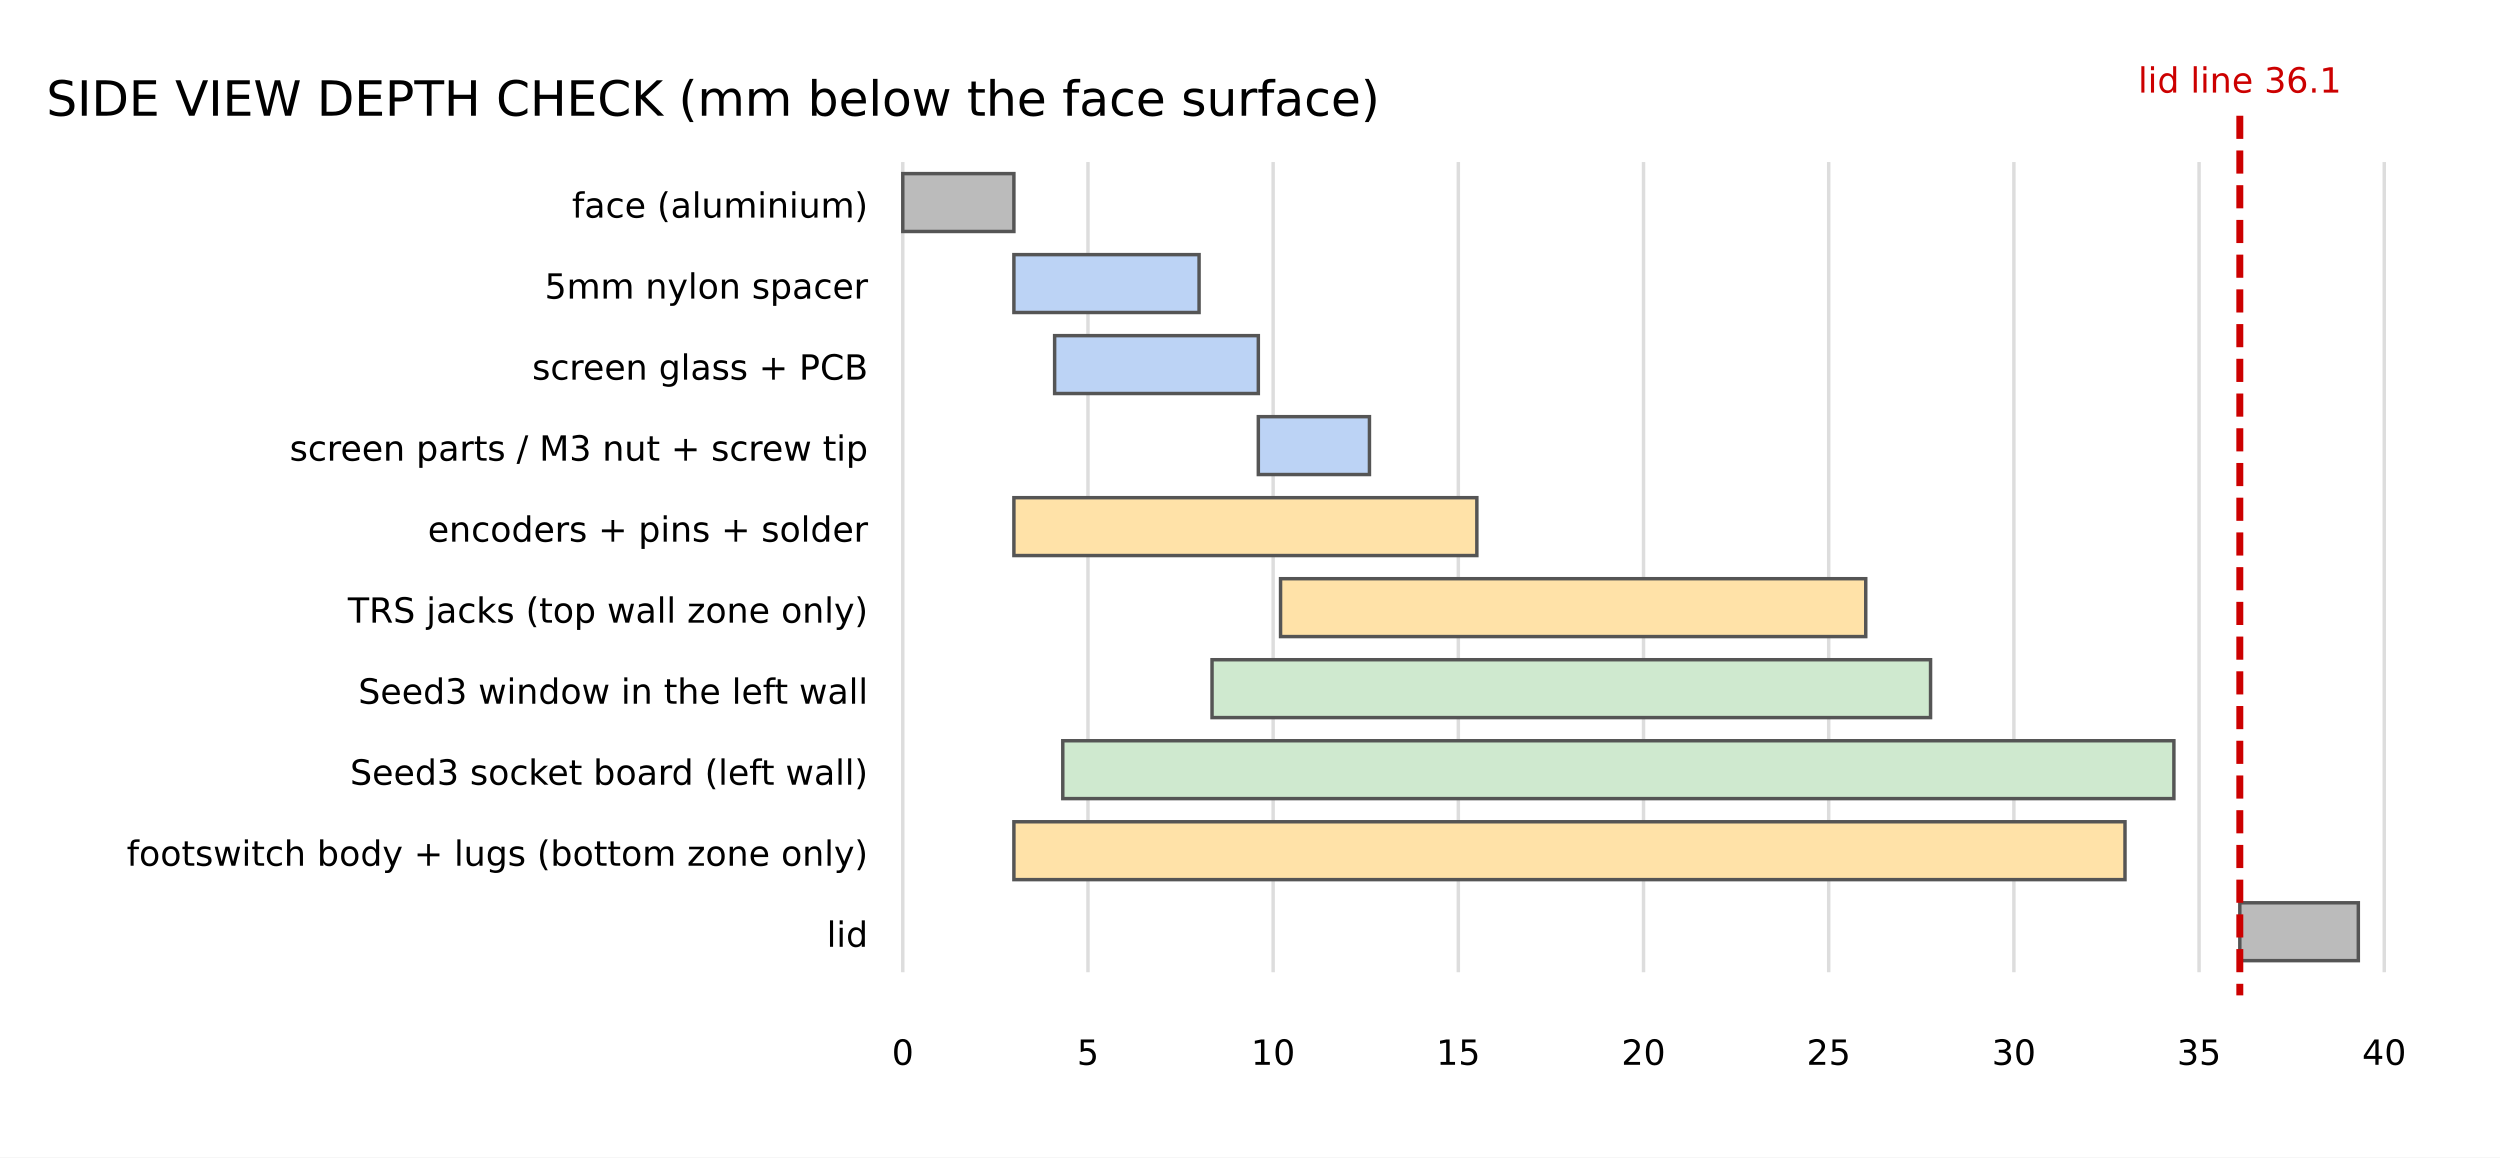
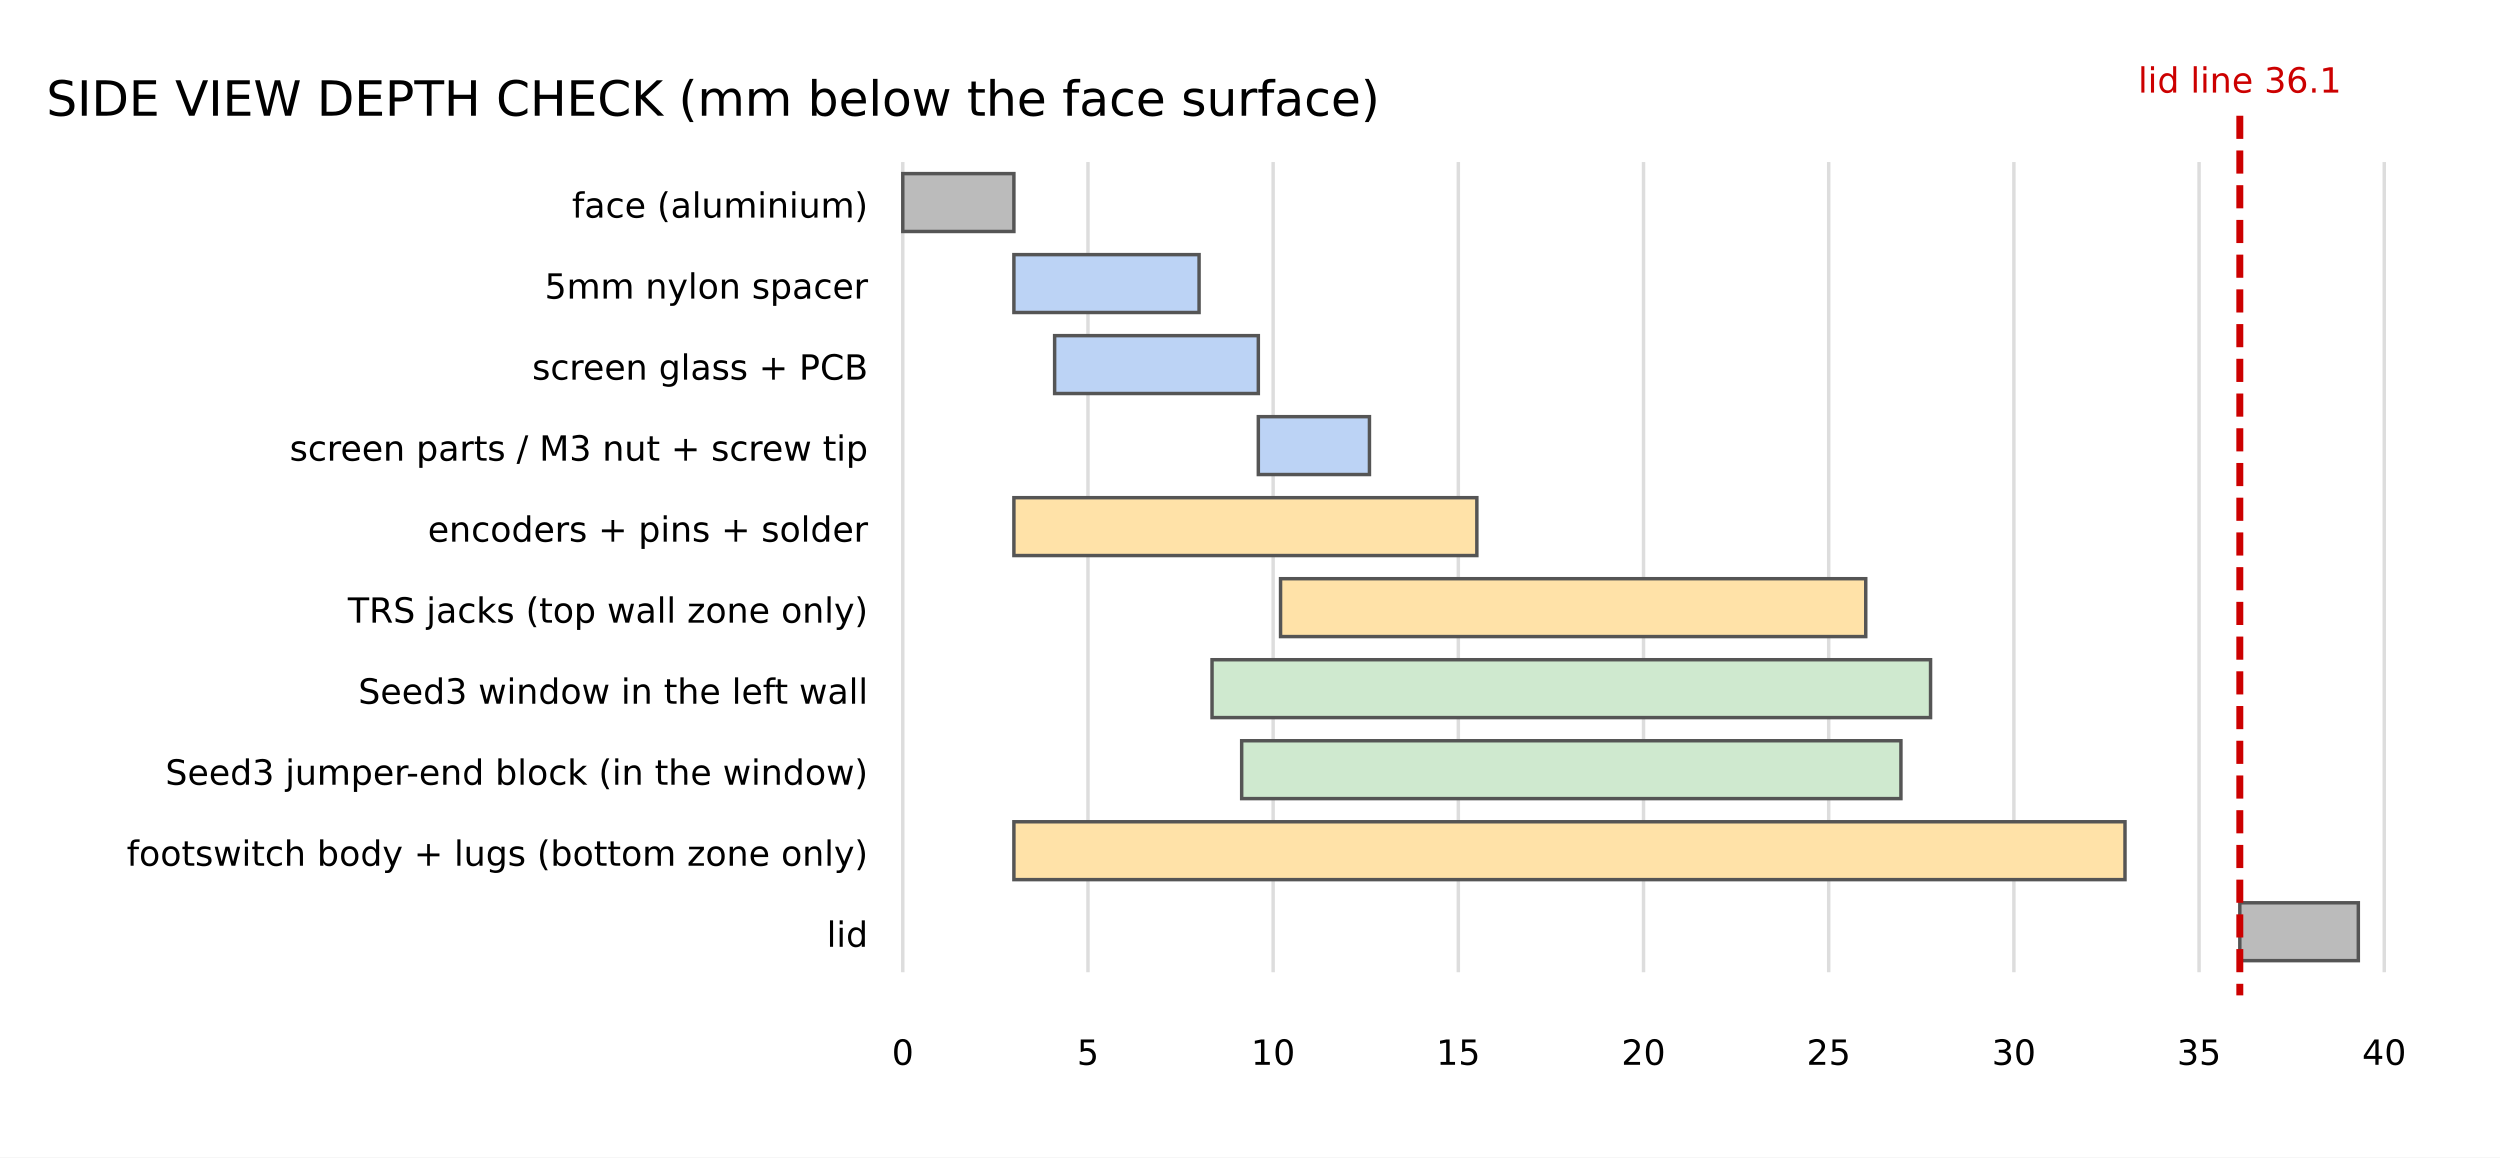
<svg xmlns="http://www.w3.org/2000/svg" width="216.0mm" height="100mm" viewBox="0 -2 216.0 100">
  <rect x="0" y="-2" width="216.0" height="100" fill="#fff" />
  <text x="4.00" y="8.00" font-family="DejaVu Sans, sans-serif" font-size="4.2" text-anchor="start" fill="#000" font-weight="normal">SIDE VIEW DEPTH CHECK (mm below the face surface)</text>
  <path d="M78.0,12 V82" stroke="#ddd" stroke-width="0.3" />
  <text x="78.00" y="90.00" font-family="DejaVu Sans, sans-serif" font-size="3" text-anchor="middle" fill="#000" font-weight="normal">0</text>
  <path d="M94.0,12 V82" stroke="#ddd" stroke-width="0.3" />
  <text x="94.00" y="90.00" font-family="DejaVu Sans, sans-serif" font-size="3" text-anchor="middle" fill="#000" font-weight="normal">5</text>
  <path d="M110.0,12 V82" stroke="#ddd" stroke-width="0.3" />
  <text x="110.00" y="90.00" font-family="DejaVu Sans, sans-serif" font-size="3" text-anchor="middle" fill="#000" font-weight="normal">10</text>
  <path d="M126.0,12 V82" stroke="#ddd" stroke-width="0.3" />
  <text x="126.00" y="90.00" font-family="DejaVu Sans, sans-serif" font-size="3" text-anchor="middle" fill="#000" font-weight="normal">15</text>
  <path d="M142.0,12 V82" stroke="#ddd" stroke-width="0.3" />
  <text x="142.00" y="90.00" font-family="DejaVu Sans, sans-serif" font-size="3" text-anchor="middle" fill="#000" font-weight="normal">20</text>
  <path d="M158.0,12 V82" stroke="#ddd" stroke-width="0.3" />
  <text x="158.00" y="90.00" font-family="DejaVu Sans, sans-serif" font-size="3" text-anchor="middle" fill="#000" font-weight="normal">25</text>
  <path d="M174.0,12 V82" stroke="#ddd" stroke-width="0.3" />
  <text x="174.00" y="90.00" font-family="DejaVu Sans, sans-serif" font-size="3" text-anchor="middle" fill="#000" font-weight="normal">30</text>
  <path d="M190.0,12 V82" stroke="#ddd" stroke-width="0.3" />
  <text x="190.00" y="90.00" font-family="DejaVu Sans, sans-serif" font-size="3" text-anchor="middle" fill="#000" font-weight="normal">35</text>
  <path d="M206.0,12 V82" stroke="#ddd" stroke-width="0.3" />
  <text x="206.00" y="90.00" font-family="DejaVu Sans, sans-serif" font-size="3" text-anchor="middle" fill="#000" font-weight="normal">40</text>
  <rect x="78.0" y="13" width="9.6" height="5" fill="#bbb" stroke="#555" stroke-width="0.3" />
  <text x="75.00" y="16.80" font-family="DejaVu Sans, sans-serif" font-size="3" text-anchor="end" fill="#000" font-weight="normal">face (aluminium)</text>
  <rect x="87.6" y="20" width="16.0" height="5" fill="#bcd3f5" stroke="#555" stroke-width="0.3" />
  <text x="75.00" y="23.80" font-family="DejaVu Sans, sans-serif" font-size="3" text-anchor="end" fill="#000" font-weight="normal">5mm nylon spacer</text>
  <rect x="91.12" y="27" width="17.6" height="5" fill="#bcd3f5" stroke="#555" stroke-width="0.3" />
  <text x="75.00" y="30.80" font-family="DejaVu Sans, sans-serif" font-size="3" text-anchor="end" fill="#000" font-weight="normal">screen glass + PCB</text>
  <rect x="108.72" y="34" width="9.6" height="5" fill="#bcd3f5" stroke="#555" stroke-width="0.3" />
  <text x="75.00" y="37.80" font-family="DejaVu Sans, sans-serif" font-size="3" text-anchor="end" fill="#000" font-weight="normal">screen parts / M3 nut + screw tip</text>
  <rect x="87.6" y="41" width="40.0" height="5" fill="#ffe2a8" stroke="#555" stroke-width="0.3" />
  <text x="75.00" y="44.80" font-family="DejaVu Sans, sans-serif" font-size="3" text-anchor="end" fill="#000" font-weight="normal">encoders + pins + solder</text>
  <rect x="110.64" y="48" width="50.56" height="5" fill="#ffe2a8" stroke="#555" stroke-width="0.3" />
  <text x="75.00" y="51.80" font-family="DejaVu Sans, sans-serif" font-size="3" text-anchor="end" fill="#000" font-weight="normal">TRS jacks (top wall zone only)</text>
  <rect x="104.72" y="55" width="62.08" height="5" fill="#cfe9cf" stroke="#555" stroke-width="0.3" />
  <text x="75.00" y="58.80" font-family="DejaVu Sans, sans-serif" font-size="3" text-anchor="end" fill="#000" font-weight="normal">Seed3 window in the left wall</text>
-   <rect x="91.824" y="62" width="96.0" height="5" fill="#cfe9cf" stroke="#555" stroke-width="0.3" />
-   <text x="75.00" y="65.80" font-family="DejaVu Sans, sans-serif" font-size="3" text-anchor="end" fill="#000" font-weight="normal">Seed3 socket board (left wall)</text>
+   <rect x="107.28" y="62" width="56.96" height="5" fill="#cfe9cf" stroke="#555" stroke-width="0.3" />
+   <text x="75.00" y="65.80" font-family="DejaVu Sans, sans-serif" font-size="3" text-anchor="end" fill="#000" font-weight="normal">Seed3 jumper-end block (in the window)</text>
  <rect x="87.6" y="69" width="96.0" height="5" fill="#ffe2a8" stroke="#555" stroke-width="0.3" />
  <text x="75.00" y="72.80" font-family="DejaVu Sans, sans-serif" font-size="3" text-anchor="end" fill="#000" font-weight="normal">footswitch body + lugs (bottom zone only)</text>
  <rect x="193.52" y="76" width="10.24" height="5" fill="#bbb" stroke="#555" stroke-width="0.3" />
  <text x="75.00" y="79.80" font-family="DejaVu Sans, sans-serif" font-size="3" text-anchor="end" fill="#000" font-weight="normal">lid</text>
  <path d="M193.52,8 V84" stroke="#c00" stroke-width="0.6" stroke-dasharray="2 1" />
  <text x="193.52" y="6.00" font-family="DejaVu Sans, sans-serif" font-size="3" text-anchor="middle" fill="#c00" font-weight="normal">lid line 36.1</text>
</svg>
